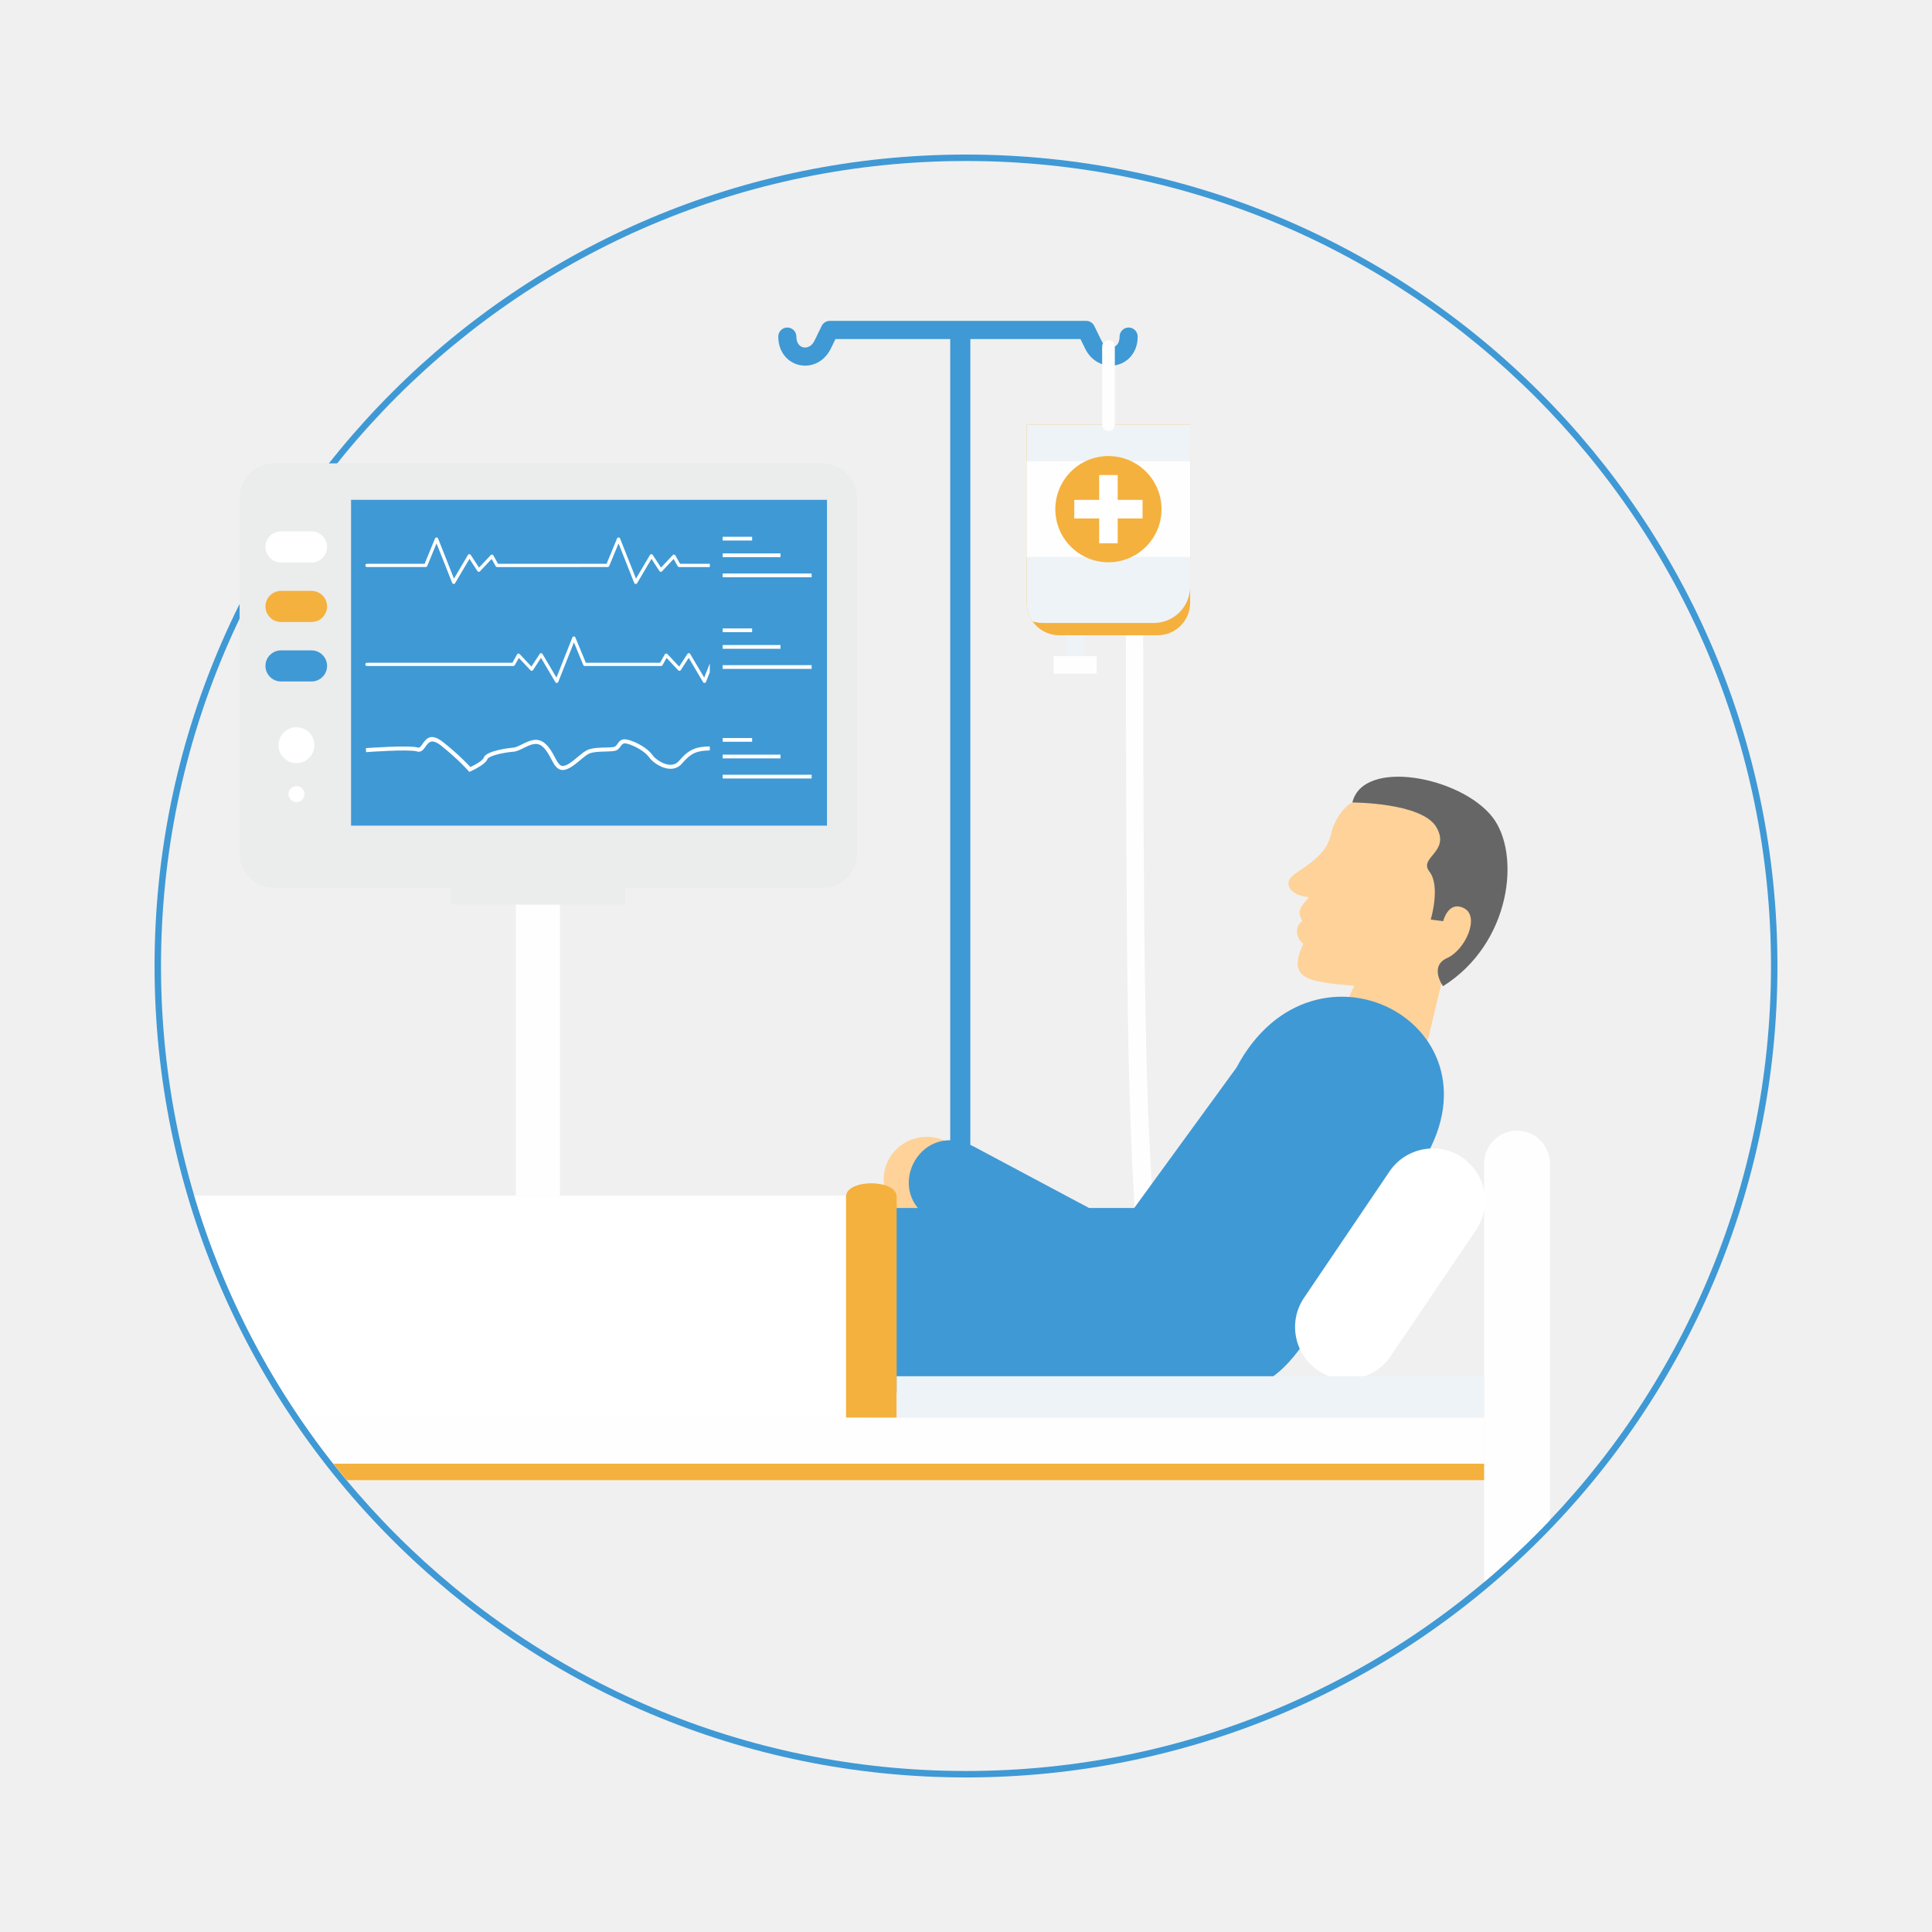
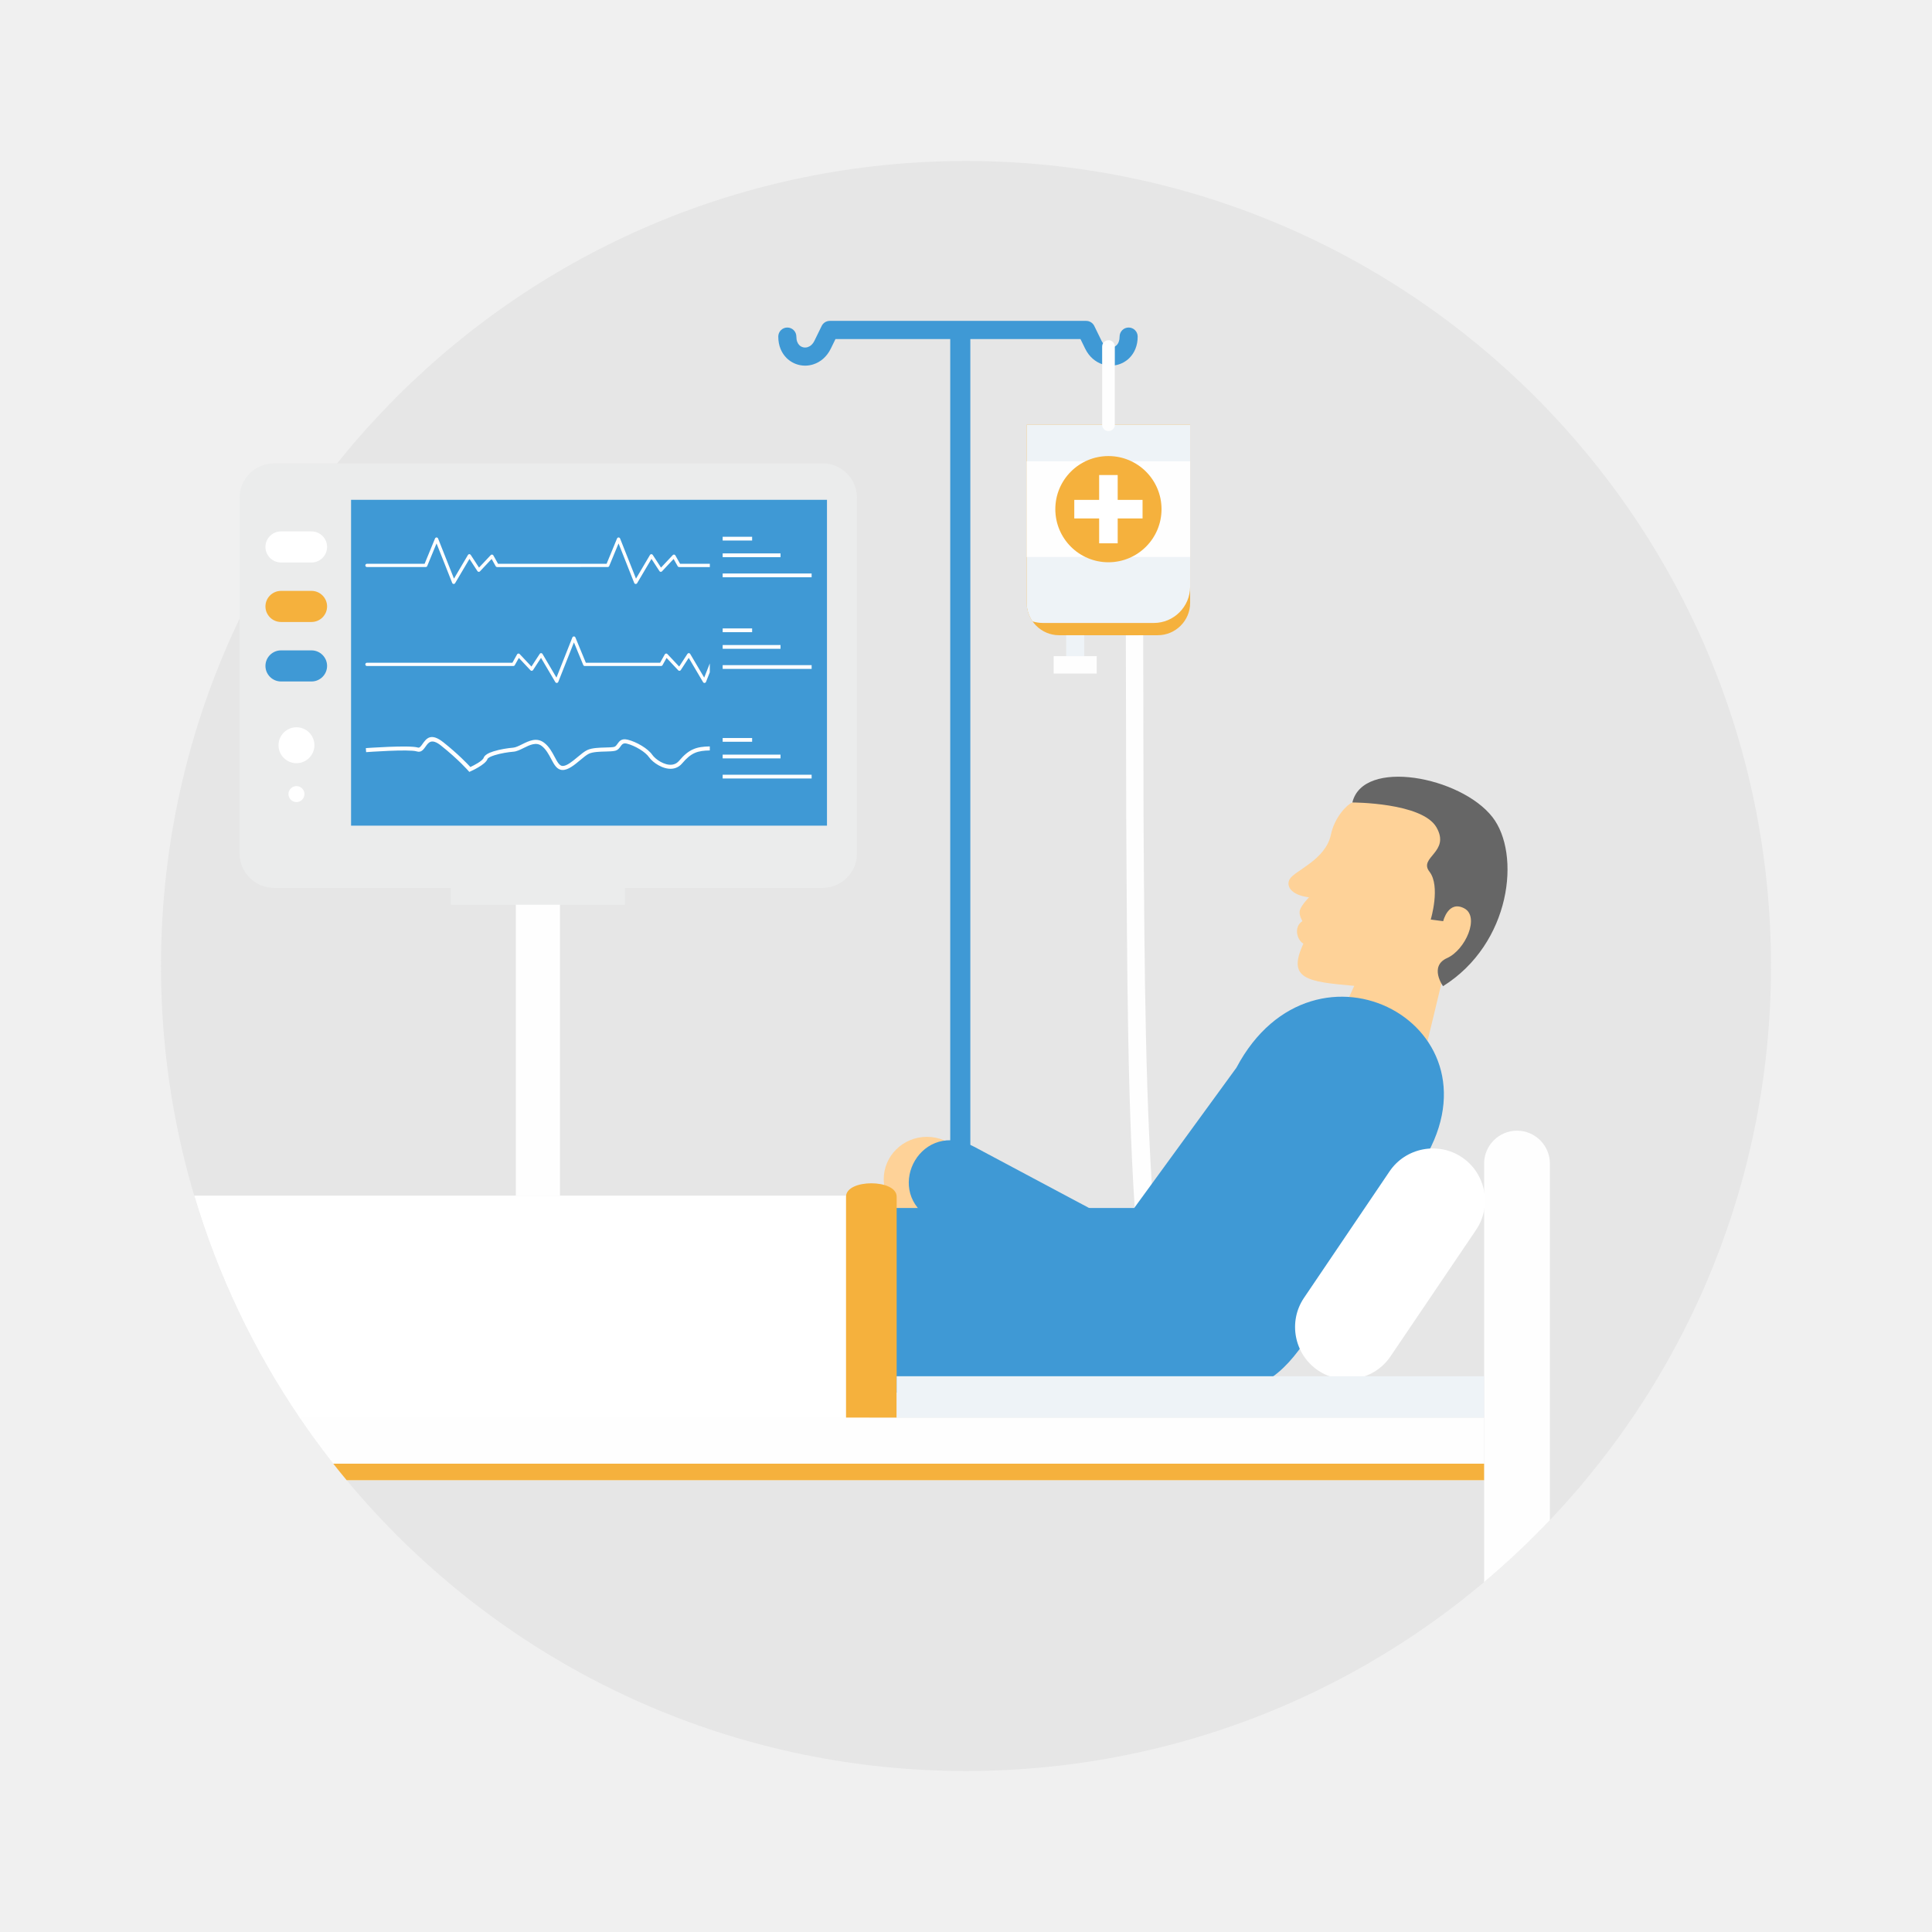
- <svg xmlns="http://www.w3.org/2000/svg" version="1.1" id="Layer_1" viewBox="-51.2 -51.2 614.40 614.40" xml:space="preserve" fill="#000000">
-   <g id="SVGRepo_bgCarrier" stroke-width="0" transform="translate(40.95984,40.95984), scale(0.84)">
+ <svg xmlns="http://www.w3.org/2000/svg" version="1.1" id="Layer_1" viewBox="-51.2 -51.2 614.40 614.40" xml:space="preserve" width="209px" height="209px" fill="#000000">
+   <g id="SVGRepo_bgCarrier" stroke-width="0" transform="translate(145.9194,145.9194), scale(0.43)">
    <rect x="-51.2" y="-51.2" width="614.40" height="614.40" rx="307.2" fill="#3f99d5" strokewidth="0" />
  </g>
  <g id="SVGRepo_tracerCarrier" stroke-linecap="round" stroke-linejoin="round" stroke="#CCCCCC" stroke-width="1.024" />
  <g id="SVGRepo_iconCarrier">
-     <circle style="fill:#f0f0f0;" cx="255.999" cy="255.999" r="255.999" />
+     <circle style="fill:#e6e6e6;" cx="255.999" cy="255.999" r="255.999" />
    <path style="fill:#3f99d5;" d="M214.496,56.618l-1.493,3.056c-1.283,2.631-3.319,4.267-5.523,4.983 c-1.488,0.485-3.051,0.545-4.52,0.21c-1.479-0.337-2.864-1.083-3.991-2.19c-1.616-1.592-2.679-3.922-2.666-6.855 c0.007-1.588,1.298-2.868,2.886-2.864c1.588,0.007,2.868,1.298,2.864,2.886c-0.004,1.24,0.377,2.161,0.952,2.732 c0.346,0.339,0.78,0.571,1.237,0.675c0.463,0.106,0.97,0.084,1.453-0.073c0.802-0.262,1.577-0.924,2.117-2.031l2.252-4.608 c0.454-0.999,1.459-1.696,2.628-1.696c12.319,0,69.197,0,81.515,0c1.169,0,2.174,0.695,2.628,1.696l2.252,4.608 c0.54,1.107,1.316,1.769,2.117,2.031c0.485,0.157,0.992,0.179,1.453,0.073c0.456-0.104,0.893-0.335,1.237-0.675 c0.576-0.571,0.957-1.49,0.952-2.732c-0.004-1.588,1.275-2.879,2.864-2.886c1.588-0.004,2.879,1.278,2.886,2.864 c0.013,2.934-1.05,5.263-2.666,6.855c-1.127,1.107-2.511,1.849-3.991,2.19c-1.468,0.335-3.032,0.275-4.52-0.21 c-2.205-0.717-4.238-2.352-5.523-4.983l-1.495-3.056h-35.023v334.197h-6.392V56.618h-36.497H214.496z" />
    <ellipse style="fill:#FED298;" cx="243.573" cy="323.826" rx="13.743" ry="13.498" />
    <path style="fill:#FEFEFE;" d="M312.347,150.807l0.115,58.371c0.299,49.23,0.554,92.67,3.629,130.249h-5.99 c-2.79-37.687-2.846-81.072-3.146-130.207l-0.117-58.356L312.347,150.807z" />
    <path style="fill:#FED298;" d="M399.668,203.521c17.299,5.347,26.983,23.702,21.636,40.999c-2.456,7.941-7.64,13.581-14.119,17.053 l-4.679,19.411l-26.507-11.057l3.461-7.611c-15.02-1.327-21.422-2.132-16.166-13.417c-2.19-1.3-3.056-5.443-0.308-7.175 c0,0-1.264-2.002-0.793-3.519c0.467-1.517,2.826-4.015,2.895-4.046c-5.92-0.741-7.384-3.724-6.114-5.834 c1.627-2.697,11.362-6.07,13.05-14.037c1.202-5.678,5.164-9.644,6.822-10.286c6.471-2.343,13.736-2.677,20.82-0.485L399.668,203.521 z" />
    <path style="fill:#666666;" d="M378.877,203.999c0,0,22.192-0.011,26.736,7.903c4.544,7.914-5.83,9.48-2.225,14.104 c3.603,4.624,0.401,15.222,0.401,15.222l3.962,0.518c0,0,1.616-6.723,6.672-4.094c5.058,2.628,0.419,13.207-5.424,15.822 c-5.845,2.617-1.296,8.947-1.296,8.947c21.712-13.612,24.817-42.124,15.692-53.799c-10.054-12.865-41.142-18.785-44.523-4.621 L378.877,203.999z" />
    <path style="fill:#3f99d5;" d="M232.135,332.953h77.362L342,288.339c24.781-46.791,87.482-13.138,58.471,31.146l-35.544,54.248 c-8.427,12.865-16.137,18.638-31.854,17.934H232.137v-58.713H232.135z" />
    <path style="fill:#ffffff;" d="M10.585,329.018h214.666v70.868H44.244C29.607,378.382,18.165,354.53,10.585,329.018z" />
    <g>
      <path style="fill:#FEFEFE;" d="M44.049,399.604h376.716v19.921H59.039C53.732,413.137,48.725,406.491,44.049,399.604z" />
      <path style="fill:#FEFEFE;" d="M431.223,308.368h0.004c5.753,0,10.46,4.705,10.46,10.46v113.391 c-6.597,6.949-13.588,13.521-20.922,19.693V318.825c0-5.755,4.705-10.46,10.46-10.46L431.223,308.368z" />
    </g>
    <path style="fill:#f5b13d;" d="M59.039,419.525h361.724v-5.25H54.782C56.175,416.046,57.597,417.791,59.039,419.525z" />
    <path style="fill:#f5b13d;" d="M233.949,329.355v70.249h-16.101v-70.249C217.848,323.683,233.949,323.683,233.949,329.355z" />
    <path style="fill:#ffffff;" d="M413.754,316.861l0.004,0.002c7.567,5.117,9.569,15.494,4.449,23.061l-27.21,40.223 c-5.117,7.567-15.494,9.569-23.061,4.451l-0.002-0.002c-7.567-5.12-9.569-15.494-4.449-23.061l27.208-40.223 C395.811,313.747,406.187,311.743,413.754,316.861z" />
    <path style="fill:#3f99d5;" d="M368.985,273.992l-54.667,69.184l-55.659-29.66c-16.845-8.978-28.535,13.101-14.832,22.242 l67.219,44.829c5.303,3.536,12.277,2.752,16.699-1.506c1.645-1.01,3.14-2.315,4.4-3.911l63.376-80.208 C409.394,277.407,382.852,256.441,368.985,273.992z" />
    <path style="fill:#EEF3F7;" d="M233.949,386.461h186.816v13.145H233.949V386.461z" />
    <path style="fill:#f5b13d;" d="M275.308,83.877h51.968v56.651c0,5.655-4.624,10.279-10.279,10.279H285.59 c-5.658,0-10.281-4.626-10.281-10.279V83.877H275.308z" />
    <path style="fill:#EEF3F7;" d="M275.308,83.877h51.968v51.501c0,6.344-5.188,11.531-11.531,11.531h-35.238 c-1.16,0-2.278-0.177-3.335-0.496c-1.173-1.669-1.863-3.702-1.863-5.884V83.877z" />
    <path style="fill:#FEFEFE;" d="M275.308,95.507h51.968v30.429h-51.968V95.507z" />
    <path style="fill:#EEF3F7;" d="M287.865,150.809h5.728v6.663h-5.728V150.809z" />
    <path style="fill:#FEFEFE;" d="M283.875,157.47h13.699v5.527h-13.699V157.47z" />
    <path style="fill:#f5b13d;" d="M301.292,93.833c9.327,0,16.889,7.56,16.889,16.887s-7.56,16.887-16.889,16.887 c-9.327,0-16.887-7.56-16.887-16.887S291.966,93.833,301.292,93.833z" />
    <path style="fill:#FEFEFE;" d="M299.299,59c0-1.111,0.904-2.013,2.013-2.013c1.111,0,2.015,0.902,2.015,2.013v24.877 c0,1.111-0.904,2.013-2.015,2.013c-1.109,0-2.013-0.899-2.013-2.013V59z" />
    <path style="fill:#FFFFFF;" d="M298.344,99.867h5.895v7.903h7.907v5.9h-7.907v7.909h-5.895v-7.909h-7.909v-5.9h7.909V99.867z" />
    <path style="fill:#EBECEC;" d="M35.9,96.158h174.524c5.999,0,10.908,4.91,10.908,10.908v113.169c0,5.999-4.908,10.908-10.908,10.908 H35.9c-5.999,0-10.908-4.908-10.908-10.908V107.065C24.992,101.065,29.899,96.158,35.9,96.158z" />
    <path style="fill:#3f99d5;" d="M60.444,107.746h151.345v103.623H60.444V107.746z" />
    <g>
      <path style="fill:#EBECEC;" d="M43.079,178.61c3.964,0,7.179,3.215,7.179,7.179s-3.215,7.179-7.179,7.179s-7.179-3.213-7.179-7.179 C35.9,181.825,39.113,178.61,43.079,178.61z" />
      <path style="fill:#EBECEC;" d="M43.079,197.66c2.026,0,3.669,1.643,3.669,3.669c0,2.024-1.643,3.669-3.669,3.669 c-2.026,0-3.669-1.643-3.669-3.669S41.052,197.66,43.079,197.66z" />
    </g>
    <g>
      <path style="fill:#FEFEFE;" d="M98.512,125.29c0.091,0.159,0.095,0.357-0.002,0.523 M156.394,125.29 c0.088,0.159,0.091,0.357-0.007,0.523 M65.502,129.124c-0.291,0-0.523-0.236-0.523-0.52c0-0.286,0.234-0.516,0.523-0.516h18.329 l3.317-8.054c0.113-0.262,0.414-0.392,0.677-0.28c0.135,0.053,0.234,0.161,0.284,0.286l0.002-0.002l5.058,12.768l4.447-7.523 c0.146-0.25,0.465-0.328,0.713-0.183c0.082,0.051,0.144,0.113,0.186,0.19l2.615,4.008l3.738-3.975 c0.192-0.21,0.52-0.214,0.732-0.022c0.038,0.042,0.068,0.08,0.093,0.13h0.007l1.488,2.659c11.511,0,23.012,0,34.521,0l3.322-8.054 c0.11-0.262,0.414-0.392,0.677-0.28c0.135,0.053,0.234,0.161,0.282,0.286l0.004-0.002l5.06,12.768l4.445-7.523 c0.146-0.25,0.463-0.328,0.71-0.183c0.08,0.051,0.144,0.113,0.19,0.19l2.613,4.008l3.735-3.975c0.194-0.21,0.523-0.214,0.735-0.022 c0.04,0.042,0.068,0.08,0.095,0.13h0.004l1.493,2.659h9.461v1.041l-9.77,0.002l0,0c-0.181,0-0.357-0.097-0.45-0.269l-1.296-2.308 l-3.7,3.935l0,0c-0.029,0.029-0.06,0.057-0.095,0.08c-0.243,0.157-0.565,0.084-0.717-0.157l-2.531-3.882l-4.553,7.704 c-0.057,0.108-0.15,0.192-0.264,0.236c-0.266,0.11-0.571-0.024-0.675-0.295l-4.976-12.561l-2.952,7.148 c-0.066,0.21-0.262,0.361-0.498,0.361h-8.543c-0.015,0.007-0.038,0.007-0.057,0.007H106.89l0,0c-0.186,0-0.364-0.097-0.454-0.269 l-1.292-2.308l-3.704,3.935l0,0c-0.029,0.029-0.06,0.057-0.097,0.08c-0.243,0.157-0.558,0.084-0.717-0.157l-2.533-3.882 l-4.551,7.704c-0.057,0.108-0.146,0.192-0.266,0.236c-0.266,0.11-0.569-0.024-0.673-0.295l-4.978-12.561l-2.948,7.148 c-0.071,0.21-0.264,0.361-0.498,0.361H65.504h-0.002V129.124z" />
      <path style="fill:#FEFEFE;" d="M120.424,156.766c-0.093,0.155-0.097,0.352,0,0.518 M167.398,156.766 c-0.088,0.155-0.095,0.352,0.004,0.518 M174.526,159.778l-1.784,4.507l-4.447-7.527c-0.148-0.25-0.463-0.333-0.71-0.186 c-0.084,0.053-0.146,0.117-0.19,0.194l-2.613,4.006l-3.735-3.971c-0.197-0.212-0.523-0.225-0.732-0.027 c-0.042,0.035-0.068,0.08-0.095,0.122h-0.007l-1.49,2.664c-11.507,0-12.113-0.002-23.619-0.002l-3.322-8.05 c-0.11-0.264-0.414-0.388-0.675-0.28c-0.135,0.053-0.234,0.161-0.286,0.286l0,0l-5.06,12.773l-4.44-7.527 c-0.15-0.25-0.465-0.333-0.715-0.186c-0.077,0.053-0.144,0.117-0.183,0.194l-2.617,4.006l-3.731-3.971 c-0.201-0.212-0.529-0.225-0.739-0.027c-0.038,0.035-0.071,0.08-0.097,0.122l0,0l-1.49,2.664H65.5c-0.291,0-0.523,0.236-0.523,0.52 c0,0.286,0.234,0.52,0.523,0.52h46.553l0,0c0.183,0,0.355-0.097,0.452-0.264l1.294-2.31l3.704,3.935l0,0 c0.029,0.029,0.057,0.055,0.093,0.08c0.243,0.157,0.565,0.086,0.719-0.15l2.533-3.887l4.548,7.708 c0.057,0.104,0.152,0.186,0.269,0.236c0.264,0.104,0.569-0.029,0.675-0.293l4.976-12.565l2.948,7.146 c0.066,0.21,0.264,0.364,0.498,0.364c11.725,0,12.543,0.002,24.268,0.002l0,0c0.183,0,0.359-0.097,0.454-0.264l1.296-2.31 l3.704,3.935l0,0c0.024,0.029,0.06,0.055,0.091,0.08c0.243,0.157,0.56,0.086,0.719-0.15l2.531-3.887l4.553,7.708 c0.055,0.104,0.146,0.186,0.264,0.236c0.266,0.104,0.569-0.029,0.675-0.293l1.209-3.051v-2.822L174.526,159.778L174.526,159.778z" />
      <path style="fill:#FEFEFE;" d="M65.153,186.709c0.038-0.002,13.882-1.021,16.572-0.172c0.516,0.161,0.95-0.45,1.426-1.131l0,0 c1.222-1.729,2.644-3.733,6.685-0.518c4.617,3.676,7.602,6.807,8.548,7.834c1.069-0.5,3.869-1.905,4.231-2.943 c0.304-0.875,1.559-1.552,3.135-2.044c2.002-0.635,4.599-1.036,6.211-1.162c0.815-0.06,1.803-0.551,2.848-1.069 c2.234-1.109,4.659-2.319,7.053-0.489c1.581,1.217,2.505,2.956,3.327,4.495c0.818,1.543,1.515,2.85,2.516,2.875 c1.338,0.04,3.14-1.466,4.794-2.846c1.114-0.928,2.168-1.805,3.102-2.234c1.493-0.682,3.804-0.739,5.766-0.791 c1.142-0.029,2.152-0.057,2.73-0.194c0.45-0.106,0.741-0.52,1.034-0.928c0.657-0.919,1.303-1.83,3.248-1.369l0,0 c1.4,0.328,3.078,1.058,4.557,1.967c1.389,0.849,2.624,1.865,3.322,2.886c0.234,0.337,0.607,0.732,1.074,1.131 c0.875,0.739,2.064,1.457,3.299,1.796c1.169,0.326,2.381,0.302,3.391-0.392c0.26-0.181,0.516-0.41,0.757-0.693 c1.546-1.83,2.901-2.948,4.427-3.625c1.521-0.673,3.164-0.891,5.307-0.926h0.011v1.283c-1.975,0.031-3.468,0.223-4.803,0.815 c-1.331,0.591-2.547,1.603-3.973,3.281c-0.304,0.37-0.644,0.673-0.999,0.917c-1.367,0.944-2.956,0.99-4.458,0.573 c-1.435-0.394-2.794-1.215-3.788-2.055c-0.551-0.467-1.008-0.952-1.3-1.376c-0.593-0.864-1.687-1.758-2.937-2.522 c-1.371-0.842-2.912-1.512-4.183-1.814l0,0c-1.107-0.262-1.508,0.299-1.911,0.86c-0.425,0.607-0.857,1.213-1.782,1.435 c-0.708,0.168-1.786,0.199-2.992,0.232c-1.841,0.044-4.006,0.102-5.272,0.675c-0.77,0.35-1.758,1.178-2.805,2.051 c-1.83,1.528-3.826,3.191-5.656,3.144c-1.755-0.049-2.611-1.66-3.616-3.556c-0.757-1.426-1.614-3.04-2.972-4.079 c-1.758-1.345-3.813-0.317-5.706,0.62c-1.153,0.573-2.254,1.122-3.317,1.202c-1.543,0.117-4.024,0.503-5.926,1.103 c-1.22,0.381-2.159,0.815-2.306,1.237c-0.629,1.814-5.338,3.885-5.352,3.891l-0.425,0.188l-0.313-0.352 c-0.007-0.011-3.135-3.601-8.698-8.028c-2.981-2.37-3.982-0.961-4.838,0.252l0,0c-0.769,1.083-1.459,2.059-2.868,1.612 c-2.445-0.771-16.049,0.232-16.094,0.236l-0.091-1.287L65.153,186.709z" />
      <path style="fill:#FEFEFE;" d="M178.616,131.177h28.291v1.195h-28.291V131.177z" />
      <path style="fill:#FEFEFE;" d="M178.616,119.5h9.369v1.195h-9.369V119.5z" />
      <path style="fill:#FEFEFE;" d="M178.616,124.786h18.402v1.195h-18.402V124.786z" />
      <path style="fill:#FEFEFE;" d="M178.616,160.323h28.291v1.195h-28.291V160.323z" />
      <path style="fill:#FEFEFE;" d="M178.616,148.644h9.369v1.195h-9.369V148.644z" />
      <path style="fill:#FEFEFE;" d="M178.616,153.929h18.402v1.195h-18.402V153.929z" />
      <path style="fill:#FEFEFE;" d="M178.616,195.173h28.291v1.195h-28.291V195.173z" />
      <path style="fill:#FEFEFE;" d="M178.616,183.496h9.369v1.195h-9.369V183.496z" />
      <path style="fill:#FEFEFE;" d="M178.616,188.781h18.402v1.195h-18.402V188.781z" />
    </g>
    <path style="fill:#ffffff;" d="M38.159,117.793h9.715c2.719,0,4.943,2.223,4.943,4.941v0.002c0,2.719-2.225,4.941-4.943,4.941 h-9.715c-2.719,0-4.943-2.223-4.943-4.941v-0.002C33.216,120.016,35.441,117.793,38.159,117.793z" />
    <path style="fill:#f5b13d;" d="M38.159,136.711h9.715c2.719,0,4.943,2.223,4.943,4.943l0,0c0,2.719-2.225,4.943-4.943,4.943h-9.715 c-2.719,0-4.943-2.225-4.943-4.943l0,0C33.216,138.936,35.441,136.711,38.159,136.711z" />
    <path style="fill:#3f99d5;" d="M38.159,155.629h9.715c2.719,0,4.943,2.225,4.943,4.943l0,0c0,2.719-2.225,4.943-4.943,4.943h-9.715 c-2.719,0-4.943-2.225-4.943-4.943l0,0C33.216,157.854,35.441,155.629,38.159,155.629z" />
    <g>
      <path style="fill:#FFFFFF;" d="M43.079,180.081c3.155,0,5.711,2.555,5.711,5.711c0,3.153-2.555,5.711-5.711,5.711 c-3.153,0-5.709-2.558-5.709-5.711C37.37,182.637,39.925,180.081,43.079,180.081z" />
      <path style="fill:#FFFFFF;" d="M43.079,198.787c1.404,0,2.542,1.138,2.542,2.542s-1.138,2.542-2.542,2.542 c-1.404,0-2.542-1.138-2.542-2.542C40.536,199.925,41.673,198.787,43.079,198.787z" />
    </g>
    <rect x="92.18" y="231.138" style="fill:#EBECEC;" width="55.362" height="5.375" />
    <rect x="112.839" y="236.517" style="fill:#FEFEFE;" width="14.033" height="92.499" />
  </g>
</svg>
